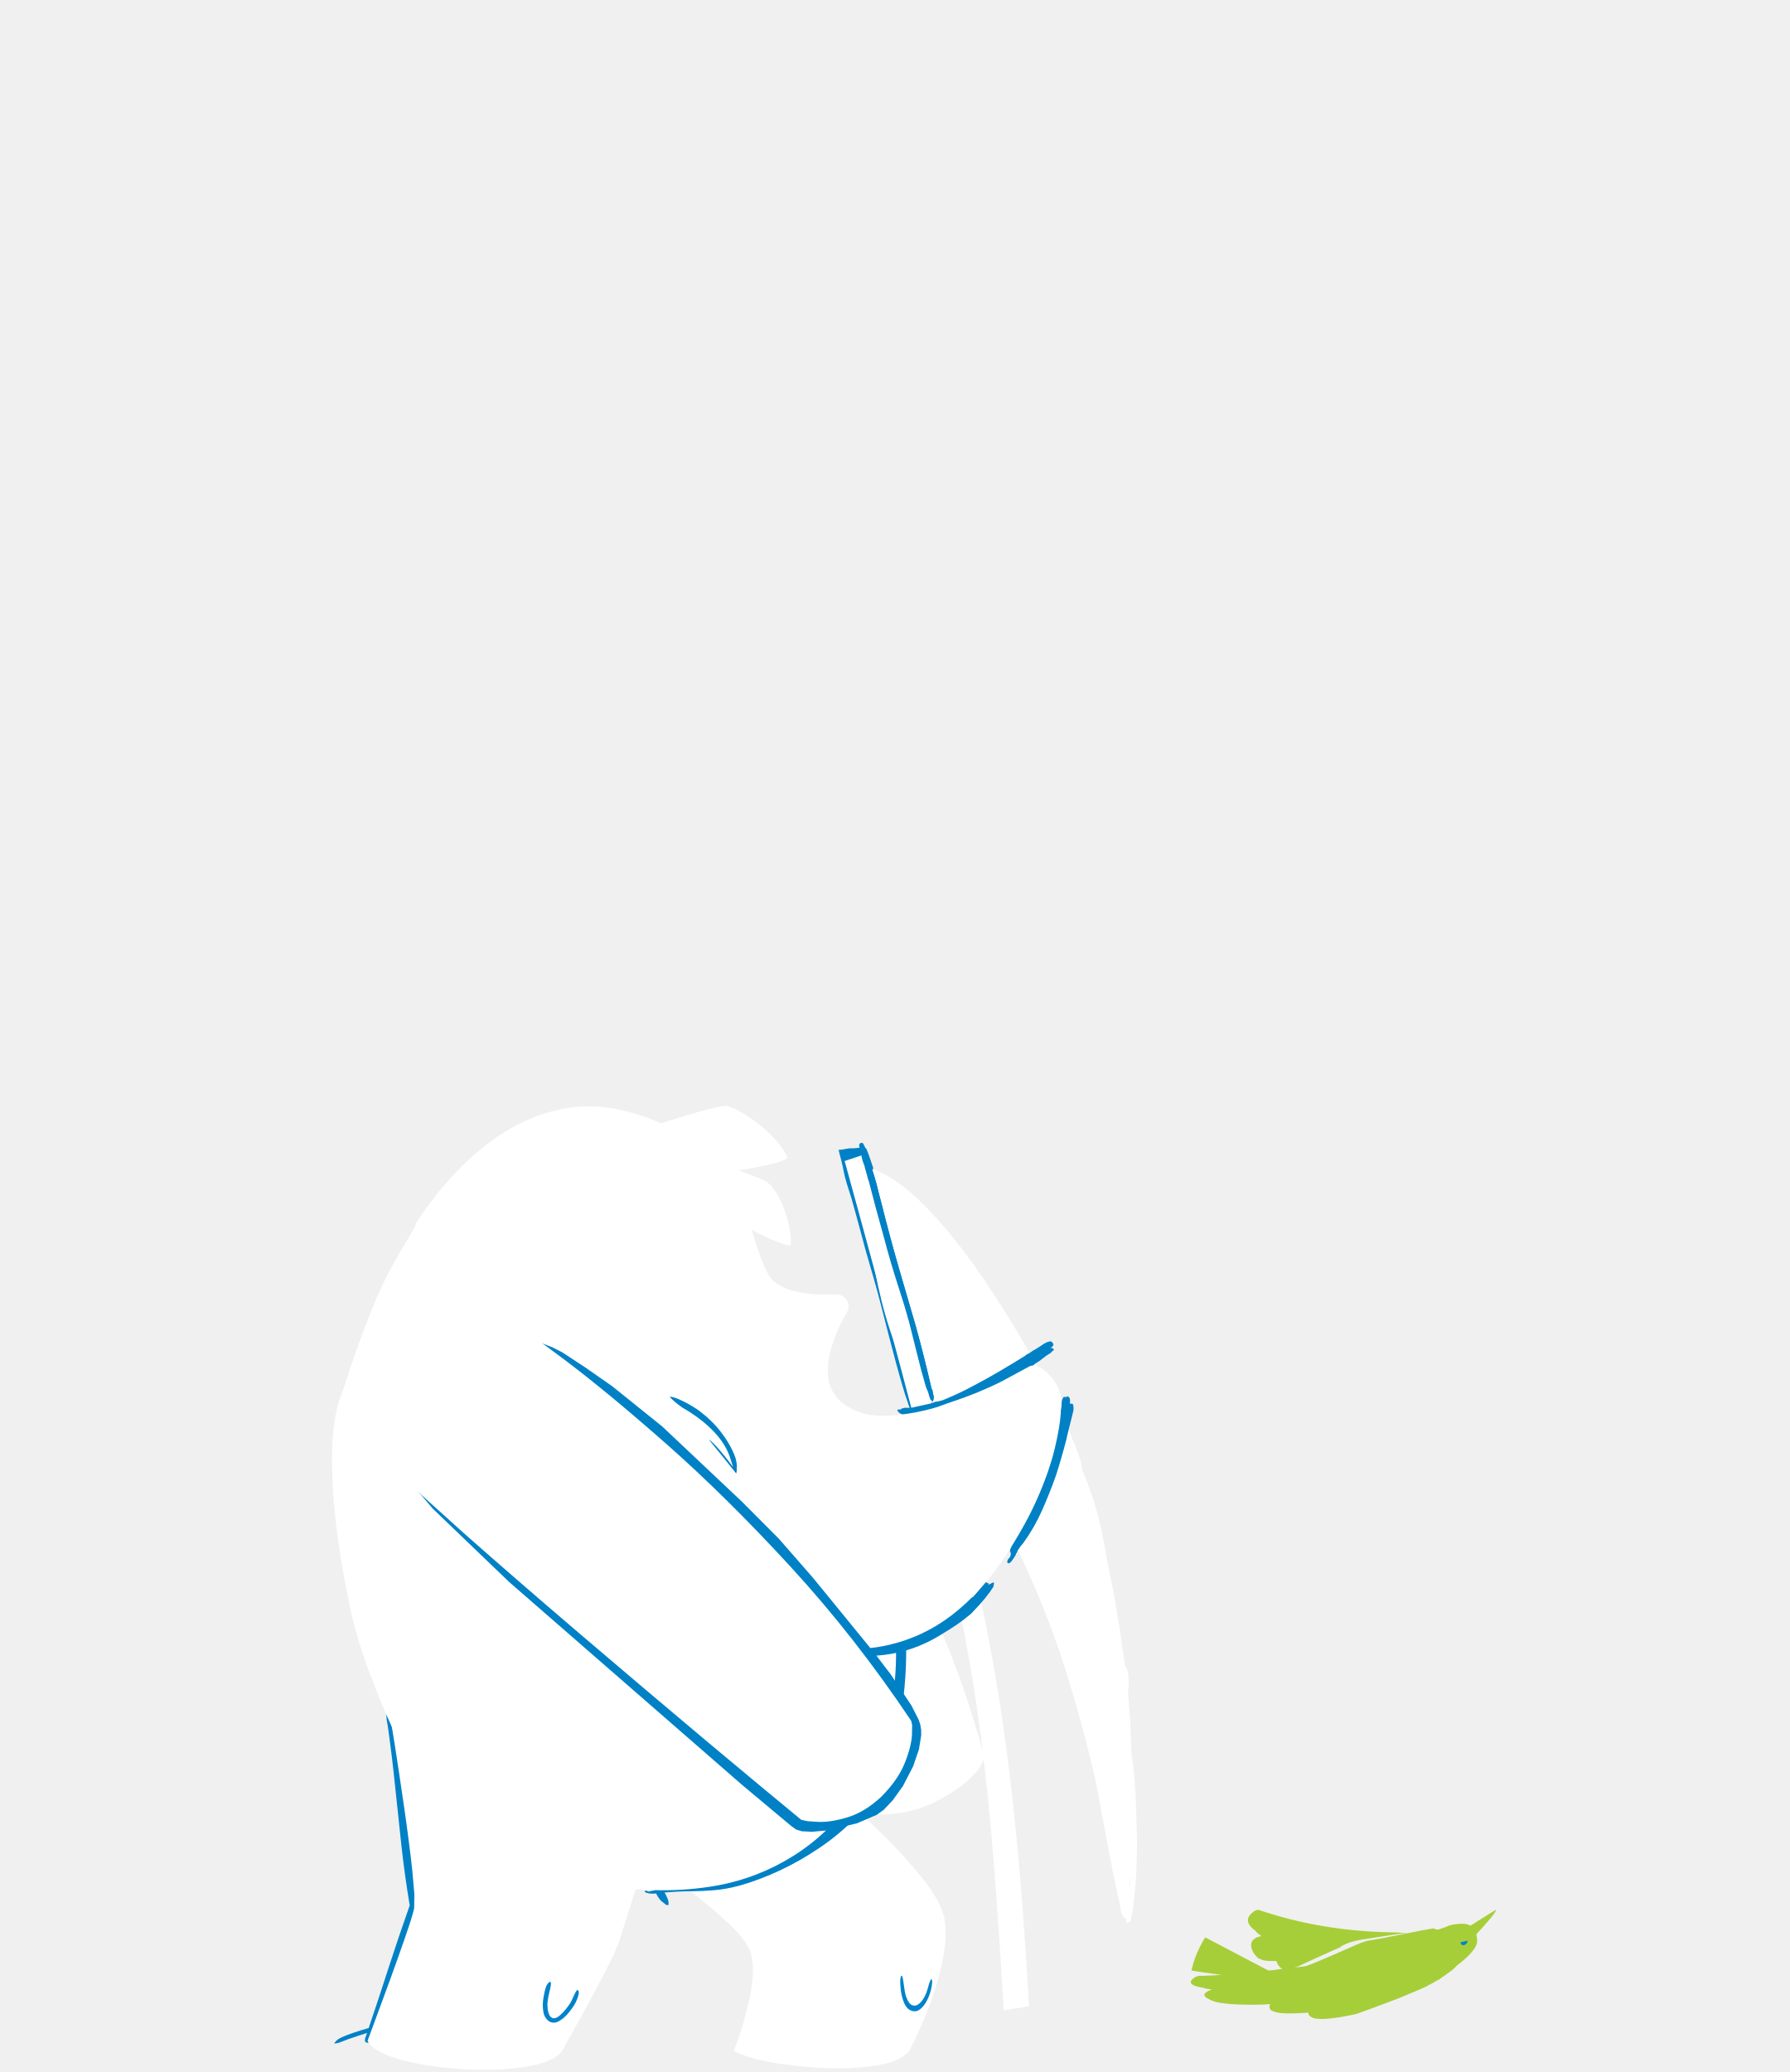
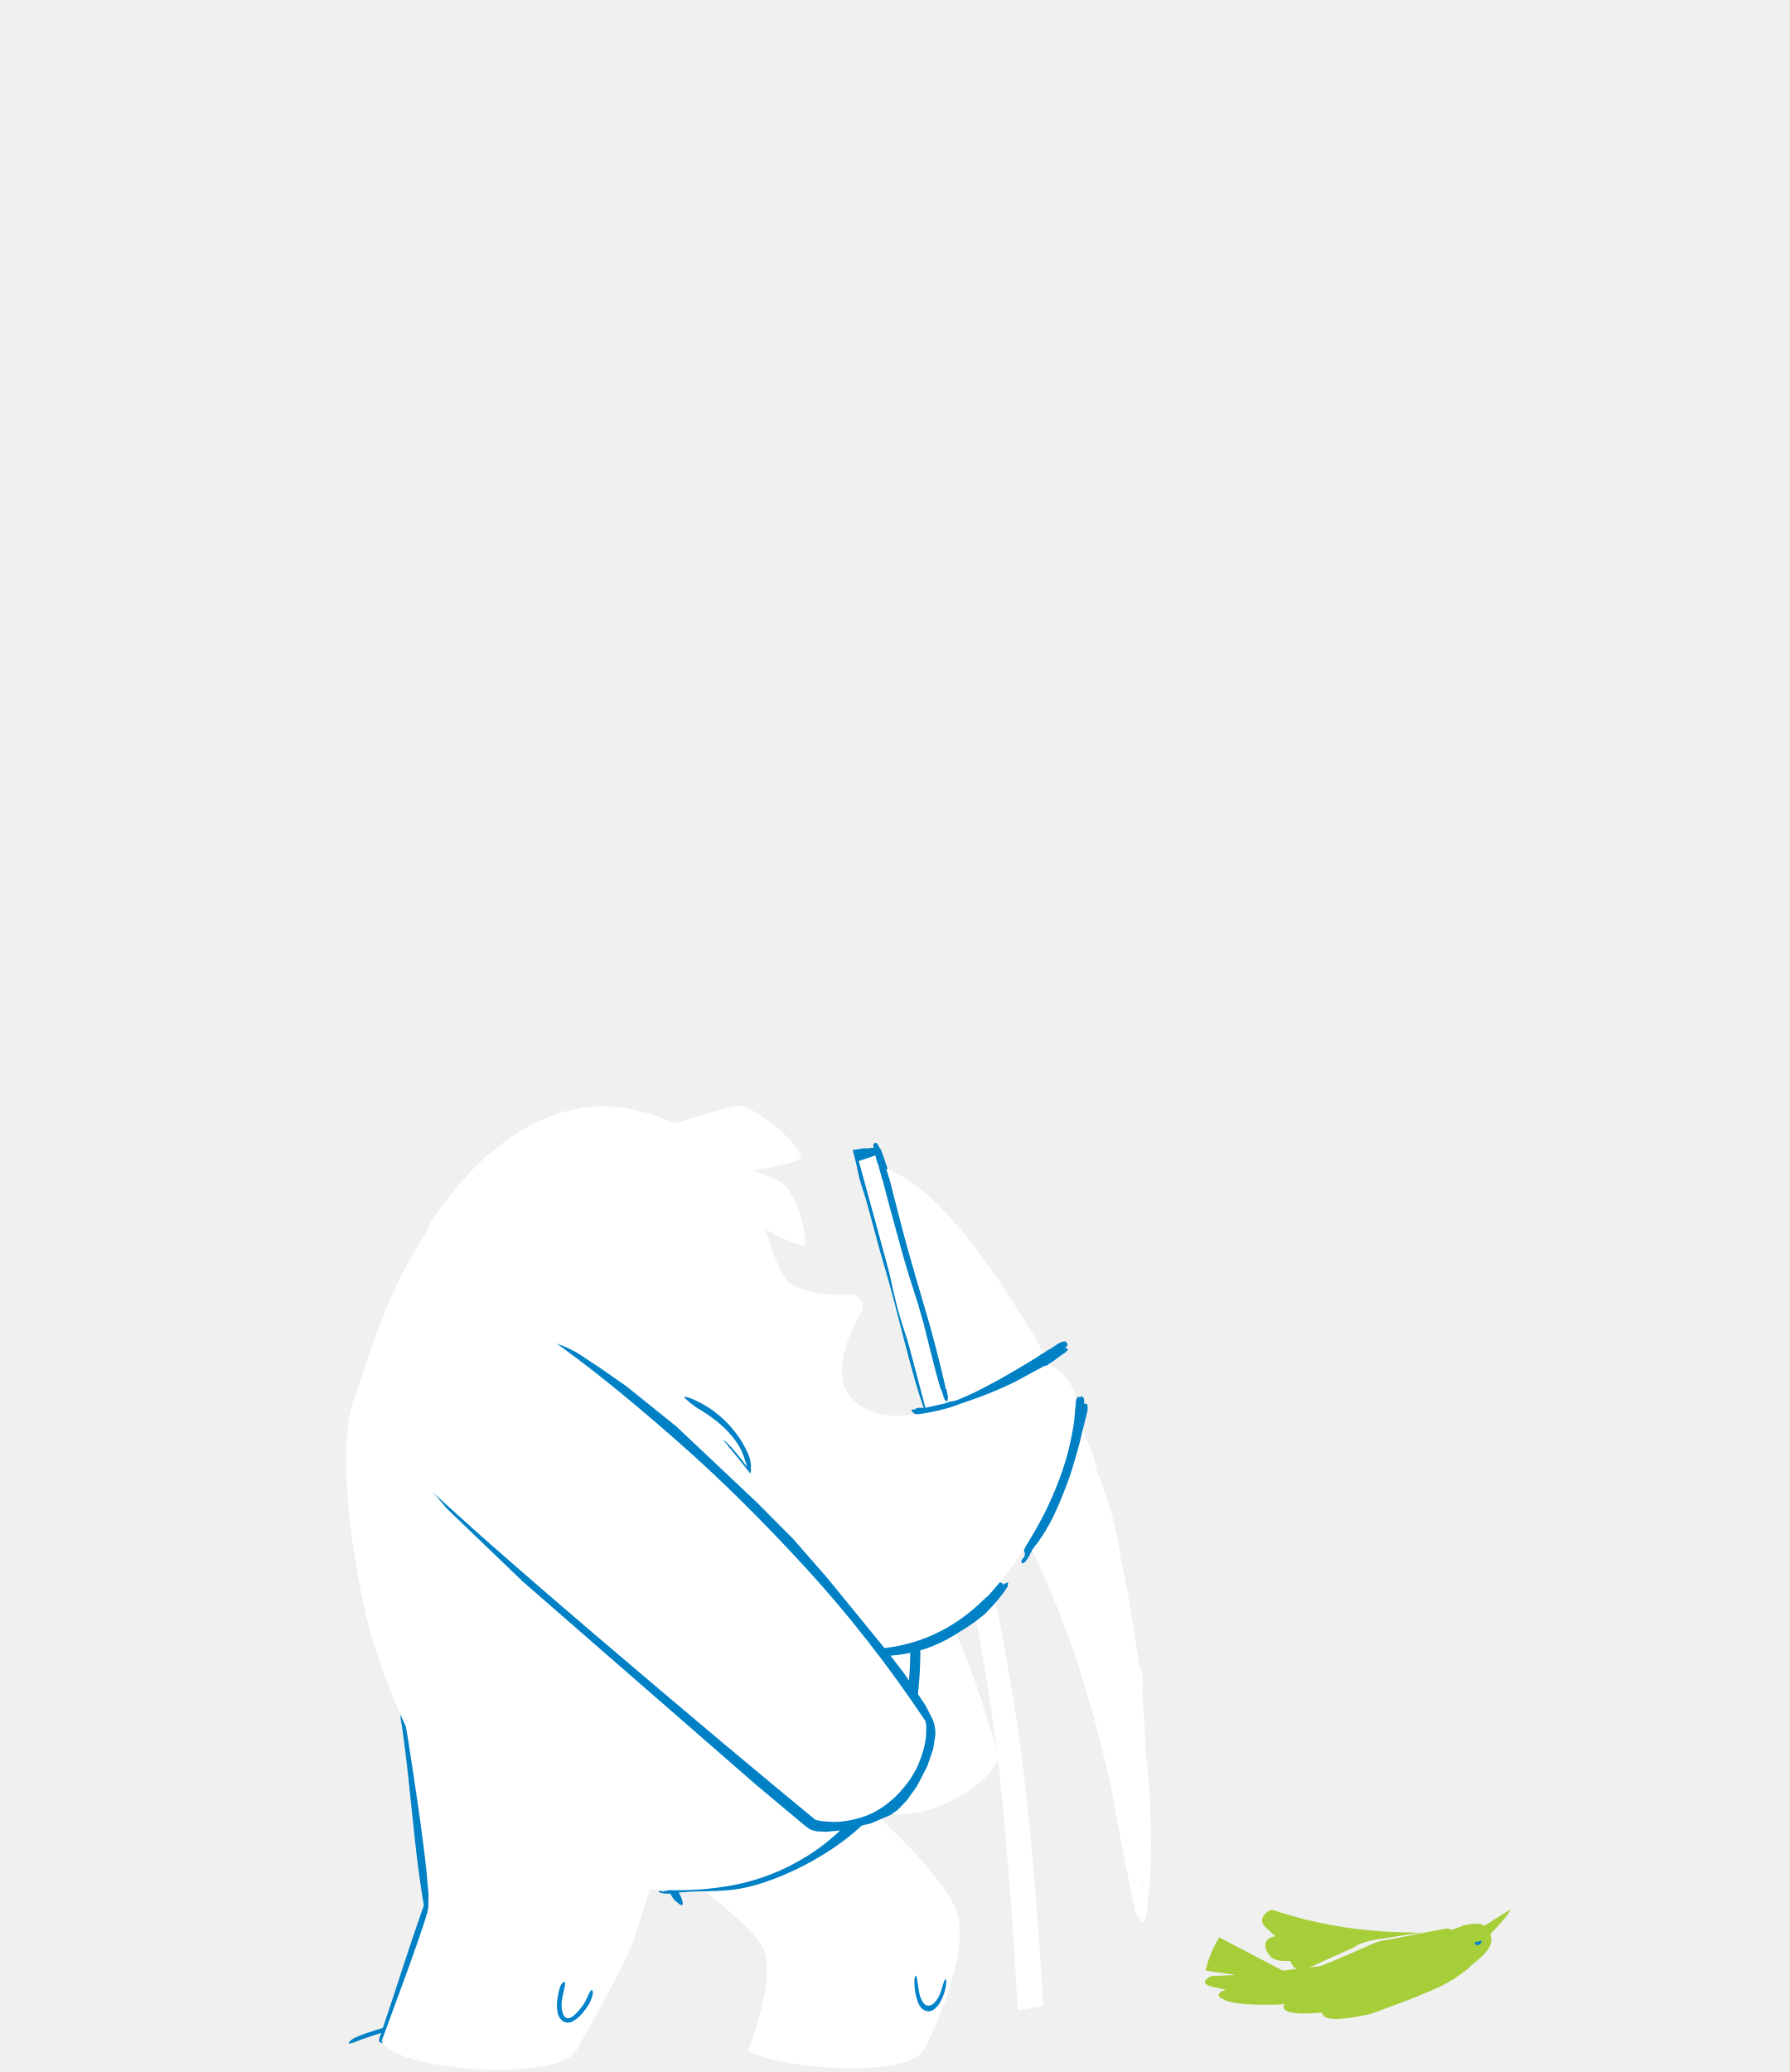
- <svg xmlns="http://www.w3.org/2000/svg" xmlns:xlink="http://www.w3.org/1999/xlink" preserveAspectRatio="none" width="760" height="880" viewBox="620 10 760 880">
+ <svg xmlns="http://www.w3.org/2000/svg" xmlns:xlink="http://www.w3.org/1999/xlink" preserveAspectRatio="none" width="760" height="880" viewBox="614 10 760 880">
  <defs>
    <path fill="#FFF" d="M656.95 766.95l-8.05-.8q-1.6 0-2.6 1.1-1.05 1.1-1.1 2.55-.05 1.5 1.3 2.7l2.6 1.4 5.45 2.2q6.9 2.6 18.4 4.6 11.45 2 26.2 1.2 14.7-.75 31.5-6.45 11.65-4.35 21.95-12.65 10.35-8.3 18.3-17.35 8-9.05 12.6-15.55l4.8-7.25-1.05-1.4-2.9-2.8q-3.8-3.5-8.4-7.55-4.65-4-7.35-6.3-2.1 3.35-7.35 10.9Q756 723 748.5 732q-7.45 9.05-16.15 16.9-8.75 7.85-17.75 11.9-9.9 4.1-20.75 5.6-10.85 1.45-20.6 1.35-9.7-.15-16.3-.8z" id="a" />
    <path fill="#a6ce38" d="M737.95 398.15l-2.45-.4q-1.25-.2-2.5-.35-1.25-.2-2.5-.35 2.05 1.15 3.95 1.4 1.9.2 3.5-.3m205.2 184.65q-3 5.75-4.2 10.35.35.1.75.25.35.1.75.25 2.1.75 4.25 1.45 2.15.75 4.3 1.45.5-.95 1.1-1.85.55-.9 1.1-1.85 5.3-8.6 11.5-17.15 6.2-8.5 13.15-16.85 11.95-14.35 25.4-27.7 13.45-13.3 27.6-25h-.1l-.2-.1-.65-.15q-.3-.1-.65-.15l-.7-.2q-1.6 1-4 .9-2.4-.15-4.8-1.75l-.6-.4q-17.9 12.25-33.5 28.25-15.6 15.95-29.25 32.45-1.85 2.2-5.05 7.15-3.2 4.95-6.2 10.65m-106.3-159.6q3 1.05 6.4 1.05-3.15-1.05-6.3-2.05l-6.3-2q3.2 2 6.2 3m-153.4-254.9q-2.45-1.35-5.45-2.25-3.05-.95-5.9-.5-.6-.15-1.35-.1l-.95.1q-12.9 1.6-16.75 9.25-3.85 7.6-1.8 18.25 2.1 10.7 7 21.55 1.15 5.6 3.5 11.8 2.3 6.25 5.45 12.65-5.1-2.9-11-4.4-5.95-1.55-11.2.2-5.2 1.75-8.2 8.7l-.15.55q-.15.5-.35.9-.35 1.1-.65 2.5l-.35 1.7q-1.15 6.55-.7 13.6.45 7.1 2.3 13.85l.7 2.8q.4 1.4.8 2.7.45 1.7.95 3.4.5 1.7 1.1 3.45l1.1.75q6.5 12 16.25 20.15 9.7 8.1 19 14.8.05 1.05.2 2.2.1 1.15.3 2.35-1.05 4.55.4 10.9 1.55 6.4 3.45 11.05 1.75 4.4 4.6 8.65 2.85 4.3 6.45 8.35l1.1-.1q.55-.05 1.15-.05 1.55 0 3.25.2 1.65.2 3.4.55 1.15.25 2.3.55 1.15.3 2.35.6 4.25 1.2 8.35 2.5 4.15 1.3 7.8 2 .85.15 1.75.35l1.75.3q19.75 3.7 39.45 7.7 19.7 4 39.35 8.15 5.9 1.2 11.75 2.45 5.9 1.25 11.75 2.45.65-.25 1.25-.4.55-.1.95-.15.4-.2.95-.2l.7.05q11.65 1.3 24.55 6.05t24.2 11.15q25.8 14.3 51.9 28.4 26.15 14.1 52 29.65-3.75-2.85-7.5-5.9-3.8-3-7.55-6.25-1.6-1.4-3.15-2.8l-3.2-2.8v-.05q-62.2-48.05-116.55-100.05-54.4-52.05-101.3-107.05-12.1-14.2-23.75-28.5-11.6-14.35-22.75-28.85-3.8-4.95-7.55-9.9t-7.45-9.95z" id="b" />
    <path fill="#a6ce38" d="M1347.85 394.9l-2.35-1.95-6.25-.1q-7.3 2.2-14.3 4.2-7 2-13.35 3.35-.3.05-.55.1l-.6.1q-81.6 22.4-169.2 31.25-87.6 8.85-178.4 7.8-40.75 1.6-81.8 1.55-41.05-.05-82.05-2.25-6.1-.35-12.15-.7-6.1-.4-12.15-.85-2.55-.2-5.15-.4l-5.2-.4q-7.95-.65-16.1-1.4-8.15-.8-16.4-1.75-2.6.5-5.5 1.65t-4.25 3.25q-.5.2-.85.65l-.45.6q-5.75 8.05-1.3 14.65 4.4 6.6 14.8 11.75 10.35 5.15 22.4 8.85 5.5 2.7 12.2 5.1 6.7 2.4 14 4.5-1.35.5-3.15 1.3-1.75.8-3.15 1.7-1 .6-1.95 1.15l-1.8 1.2q-.1.25-.4.4l-.35.2q-5.6 6.15-.9 12.55 4.7 6.45 14.65 12.1 14.65 11.2 40.3 18.65 25.7 7.5 52.65 11.9 27 4.4 45.5 6.45 8.05.95 15.8 1.55 7.75.6 15.25.9-.7 3.35.35 6.95 1.1 3.6 3.5 7.4.85 1.4 1.9 2.75 1 1.35 2.1 2.65 12.65 9.7 30.9 14.2 18.2 4.5 37.5 6.1 19.35 1.6 35.3 2.6 0 1.25.45 2.45.5 1.2 1 2.05 8.65 12.5 23.3 17.4 14.65 4.9 30.25 5.25 17.15.75 35.7-.75 18.5-1.5 37.5-4.8 3.65-1.35 7.3-2.65 3.6-1.35 7.25-2.7 12.65-4.8 25.1-9.75 12.4-4.95 24.55-9.95 5.05-2.1 10.05-4.2 5-2.05 9.95-4.15 1.6-.65 3.15-1.3 1.55-.7 3.15-1.35 4.5-1.95 9.05-4.05 4.55-2.05 9.1-4.2 10.5-4.95 20.75-10.35 10.25-5.4 20.05-11.2 1.4-.8 2.7-1.65l2.7-1.6.3-.2.3-.2-.1-.3q-.05-.15-.15-.25-.15-.1-.35-.2-.15-.1-.35-.15-1.25-4.15-2.6-8.05-1.35-3.9-1.75-5.45-7.8-28.7-18.55-57.2-10.75-28.5-19.5-57.3-.15-.5-.35-1.55-.2-1.05-.6-2.4 8.85-2.95 16.9-6.25 8.05-3.35 15.2-7l7.35-4.7 2.15-3.55M796.3 497.5l-.5-.3q-.2-.15-.45-.3.05-.2.1-.35l.1-.4q.2.35.35.7.2.3.4.65m-19.35 4.9q.05.15.05.3-1.05-1-1.8-2.05-.75-1-1.15-2.05.6.9 1.3 1.75l1.5 1.7q.05.15.1.35z" id="c" />
    <path fill="#a6ce38" d="M793 728.5l11.5 6.7q11.3 6.35 30.65 14.8 19.35 8.4 43.85 15l10.25-22.7q9.2-21.4 21.05-49.5 11.85-28.05 20.8-49.35l9.4-22.45-25.4-11.05L793 728.5z" id="d" />
    <path fill="#a6ce38" d="M1126.45 316.6L1108 333.45q-14.65 14.1-33.35 32.25-18.65 18.15-34.45 33.25l-21.7 19.8-8.05 10.4-12.75 20.6q-15.1 25.65-35.4 58.2-20.25 32.5-41.55 58.35-21.3 25.85-39.45 31.45-17.95 5.3-28.25 17.8-10.35 12.55-10.6 22.95-.3 10.4 11.85 9.2l15.85-6.4 10.7-7.15 12.55-9.8q14.75-11.35 52.2-26.75 37.4-15.35 80.1-32.95 42.65-17.65 73.1-35.85 47.5-29.5 74.95-54.9 27.45-25.4 41.6-51.7 14.15-26.35 21.75-58.6 5.1-24.15-9.25-35.75-14.4-11.55-36.8-14.45-22.45-2.9-41.45-1.1l-15.3 1.95-7.85 2.35z" id="e" />
    <path fill="#a6ce38" d="M1037.75 310.3q-28.5-9.5-51.15-7.95-22.7 1.55-28.75 13.2-5.15 11.9-9.05 29.15-3.95 17.3-7.2 35.75t-6.4 34q-.95 11.1 24.45 14.2 25.4 3.15 59.95 1.7 34.55-1.45 61.15-4l28-2.85-4.85-21.15q-4.55-19.6-9.1-39.35l-5.05-21.65q-23.5-21.55-52-31.05z" id="f" />
    <path fill="#a6ce38" d="M1012.35 269.55q-15.25 1.75-24.45 7.2-9.2 5.5-13.5 10.45-4.35 4.65-9.75 13.8t-9.85 19.5q-4.45 10.35-5.9 18.45-.9 7.85 8.25 17.3 9.1 9.5 24.1 16.95 14.95 7.45 31.55 9.2 16.7 1.25 34-2.55 17.35-3.85 30.2-10.35 12.85-6.5 16.1-13.25-.1-7.45-4.95-25.25-4.8-17.75-14.3-34.75-9.55-17-23.7-22.1-22.55-6.3-37.8-4.6z" id="g" />
    <path fill="#a6ce38" d="M1108.3 290.6q-24.8-2.75-41.3-3.7l.45 10.85q.7 10.15 2.05 22 1.35 11.8 3 17.6l8.55-3 17.8-5.1q22.4-6.15 45.5-14.25 23.15-8.15 29.2-16.1l-20.8-3q-19.65-2.6-44.45-5.3z" id="h" />
    <path fill="#0083CB" d="M1035.4 302.25l-1.9-1-2-.6-2.15-.2-2.1.2-2 .6-1.9 1-1.6 1.35-1.35 1.65-1 1.85-.65 2.05-.2 2.1.2 2.1.65 2.05 1 1.85 1.35 1.65 1.6 1.35 1.9 1 2 .6 2.1.2 2.15-.2 2-.6 1.9-1 1.6-1.35 1.35-1.65 1-1.85.65-2.05.2-2.1-.2-2.1-.65-2.05-1-1.85-1.35-1.65-1.6-1.35z" id="i" />
    <path fill="#a6ce38" d="M1040.4 290.7q-3.7-5.25-11.25-5.6-8.85.45-13.2 7-4.3 6.5-5.15 14.65l35.45.25-1.05-5.7q-1.1-5.3-4.8-10.6z" id="j" />
    <path fill="#0081c6" d="M980.15 288.4q-1.7-10.5-3.7-20.9l-3.1-16.5q-1.5-8.25-3.45-16.4l-.4-1.6q-.2-.8-.45-1.55-.1-.35-.2-.75t-.3-.7l-.5-.45-.7-.05q-.75-.2-1.45-.3-.75-.15-1.45-.25-1.25-.15-2.65-.1-1.35.05-2.7-.1-.95-.15-1.55-.2-.65-.05-1.6.05-.75.05-1.45.1-.7.1-1.4.1-.4.05-.75.05h-1.5q-.6-.05-1.05-.05.05.4.1.85l.05.6q.45 3.2.95 6.45.5 3.2.7 6.45.4 4.75 1.4 9.65 1.05 4.85 1.95 9.6 2.05 11.7 3.85 23.5 1.75 11.75 3.9 23.45 3.1 16.85 5.5 33.9 2.45 17.05 5.1 34 1.15 7.3 2.45 14.6 1.3 7.3 3 14.5.35 1.6.85 3.1.5 1.55 1.4 2.9l.55.75q.45.55.85 1.05.5.4 1.2.65.65.2 1.15 0 1.35-.8 1.3-2.3-.05-1.45-.25-2.85-1.2-13.4-2.9-26.9-1.7-13.5-3.65-26.8-1-7.2-1.7-14.25-.65-7.05-.75-14.35-.05-4.1-.05-8.2t.05-8.2v-.3l.05-.5v-1.25q.05.45.1.95l.1.65q.7 4.85 1.65 9.6.95 4.8 1.6 9.65.75 6.35 1.45 12.85t1.85 12.9q1.15 6.45 3.35 12.45.85 2.3 1.15 4.35.3 2.05.6 4.45.05.55.2 1.45.15.9.4 1.4l.55.7.4.25.2-.25.1-.7q.1.45.15 1l.1.7q.75 5.8 1.35 11.6.6 5.8 1.75 11.5.45 2.25.8 4.55.4 2.3 1.2 4.45.15.4.35.75.15.4.4.8l.35.6q.35.45.7.8.45-.3.8-.8l.5-.65q1.05-1.85.8-4.55-.2-2.65-.9-5.4-.65-2.7-1-4.7-1.7-12.45-3.2-24.9-1.5-12.5-3.4-24.9-1.9-12.4-4.65-24.7-.9-4-1.6-8.2-.7-4.15-1.4-8.25-1.8-10.45-3.5-20.9z" id="k" />
    <path fill="#FFF" d="M985.75 352.95q-4.85-29.2-9.75-58.4-4.9-29.25-10-58.4l-.15-.85q-.1-.65-.2-1.25l-1 .2-.7.15q-1.65.4-3.35.75-1.7.35-3.35.75-.4.1-.85.15-.4.1-.85.2l-2.5.55q.1.5.15 1.05l.15.65q7.7 46.85 15.15 93.7 7.45 46.9 14.6 93.8 5.3 34.65 9.7 69.5 4.4 34.85 7.3 69.8 2.9 35 3.75 70.1.85 43.4-.35 86.7-1.2 43.25-3.25 86.65-.05.4-.05.85 0 .45-.05.85l-.05 1.25q-.05.95-.1 1.8 0 .4-.05.95v.6l-.1 1.6-.1 1.6v.85l-.15 2.25q-.05 1.1-.1 2.05.45 0 1-.05l.7-.05q3.3-.15 6.65-.35 3.35-.15 6.7-.35l.35-.05h.65q.8-.05 1.5-.1 0-.45.05-.95v-.7q1.75-35.55 2.8-71.2 1-35.7.85-71.35-.2-35.7-2.05-71.25-2.4-42.6-7.45-85.05-5.1-42.45-11.75-84.75-6.65-42.25-13.75-84.25z" id="l" />
    <g id="m">
      <path fill="#FFF" d="M512.7 673.05l-.1.4q-.05.25-.1.45-.4 1.55-.9 3.1-.55 1.55-1.2 3-.65 1.45-1.55 2.7-.1.15-.25.3l-.2.3-.05.05q2.25 4.7 3.9 9.7 1.6 5 2.8 10.25.5 2.7 1 5.35.5 2.7 1.1 5.35l.05.4v.05l.2.4.2.15v-.1l.05.05v.35l.05.05h.05q.2-.05.3-.25.05-.2.05-.35.05-.2.1-.35 0-.2.05-.35v-.2q.25-1.8.3-3.9.05-2.05-.05-4.15-.05-2.05-.25-3.9 0-.1-.05-.35l-.1-.6-.1-2.7q-.1-1.35-.2-2.65.05-.45.05-.9t-.05-.85q-.1-.35-.25-.55-.15-1-.3-1.95-.1-1-.3-2-.2-1.25-.4-2.45-.25-1.25-.5-2.4-.35-2.15-.85-4.2-.55-2-1.3-3.75l-.05-.15v-.15q-.05-.35-.2-.8-.15-.45-.3-.8l-.15-.45q-.15-.25-.25-.55-.1-.3-.25-.6m5.2 39.5V712l.05-.6v.75q-.044.175-.05.4m-16.1-41.6l-.5.2q1.95 2.75 3.65 5.6 1.65 2.9 3.05 5.8.1-.1.15-.2l.1-.2.2-.3q-1.4-2.95-3.1-5.7-1.65-2.75-3.55-5.2m7.15-4.25q.1-.1.2-.15l.2-.1q-1.4-2.5-3.05-5-1.6-2.5-3.35-4.7-1.8-2.25-3.55-3.85-1.8-1.6-3.5-2.25l-.05-.05q0 .15.05.3l.1.3q.2.65.35 1.3l.35 1.35q.65 2.6 1.4 5.2.75 2.55 1.5 5.15.7 2.55 1.3 5.15v.1l.1.15.1.5q.05.15 0 .3 0 .1-.05.2-.1-.05-.2-.15-.05-.15-.1-.25-.05-.15-.05-.2l-.1-.3q-.1-.2-.15-.35-.05-.1-.2-.25-.1-.1-.25-.2-.5-.85-.9-1.65-.4-.8-.75-1.65-.35-.85-.65-1.85-.6-2.05-1-4-.4-2-.7-4-.25-2-.45-4.05-.1-.25-.15-.5l-.2-.7v-.05h-.2l.15.15q-.05.15-.05.4v.55l.05.05q.05 2.4.45 5.05.4 2.7 1.05 5.35.65 2.6 1.6 4.8.15.45.45 1.05.35.65.7 1.25t.65.9q.2.25.3.25.15 0 .15-.2l.3.4q.1.15.15.2l.05.1q.15-.05.25-.1.15 0 .25-.05l.4-.1.35-.15q1.2-.5 2.3-1.1 1.15-.6 2.25-1.25t2.15-1.3m.9.65l-.3.25-.1.05q.7 1.2 1.25 2.4.6 1.2 1.15 2.35 0-.2.05-.45l.1-.4q-.45-.95-1-2.05-.55-1.05-1.15-2.15z" />
      <path fill="#0081c6" d="M496.7 653.85l-.35-1.35q-.15-.65-.35-1.3l-.1-.3q-.05-.15-.05-.3-.15-.45-.3-.85-.1-.4-.25-.8-.15-.35-.25-.5-.15-.1-.3.05-.05.15 0 .3 0 .2.05.35l.05.1v.05q.1.3.15.6l.2.55v.05l.2.7q.05.25.15.5.6 2.35 1.25 4.65.6 2.3 1.35 4.6.45 1.35.85 2.8l.7 2.8q.35 1.45.75 2.8.05.15.15.35l.1.3q0 .05.05.2.05.1.1.25.1.1.2.15.05-.1.05-.2.05-.15 0-.3l-.1-.5-.1-.15v-.1q-.6-2.6-1.3-5.15-.75-2.6-1.5-5.15-.75-2.6-1.4-5.2m13.8 11.85l-.05.05q-.25.15-.55.35-.3.15-.55.35l-.2.1q-.1.05-.2.15-1.05.65-2.15 1.3-1.1.65-2.25 1.25-1.1.6-2.3 1.1l-.35.15-.4.1q-.1.05-.25.05-.1.05-.25.1l-.9.2-.9.2h-.6l-.15.05h-.05q-.05 0-.05.05-.05 0-.05.05h-.25l-.05.05q.15.35.6.4.45.05 1-.05.55-.15 1.05-.3.45-.15.65-.25l.5-.2q.2-.05.4-.15l.45-.15q1.2-.4 2.45-.85 1.2-.45 2.35-1 1.1-.55 2-1.15l.1-.05.3-.25q.35-.2.65-.45.3-.25.65-.45l.2-.2.1-.05-.05-.1-.15-.1-.15.05q.25-.15.3-.3 0-.15-.2-.3-.15 0-.3.05t-.3.15l-.1.05m1.65 4.75q-.05.2-.05.35v.2q-.05.15-.05.25-.05.15-.05.3l-.1.4q-.05.25-.05.45-.15.6-.25 1.2-.1.55-.15 1.15-.45 1.85-1.2 3.6t-1.8 3.5l-.2.3-.1.2q-.05.1-.15.2-.15.3-.25.6-.15.3 0 .5l-.05.25q-.05.1-.15.2-.1.1-.1.2-.05.1.05.2.2 0 .35-.25.15-.2.3-.45l.05-.15.05-.05.1-.25.05-.05.2-.3q.15-.15.25-.3.9-1.25 1.55-2.7.65-1.45 1.2-3 .5-1.55.9-3.1.05-.2.1-.45l.1-.4.2-.8.2-.8q.05-.3 0-.5 0-.2-.3-.15.05-.25 0-.45-.05-.15-.25-.2l-.05.1-.2-.05q-.1.1-.15.25m-6.35 15.9l.05-.1-.05-.05h-.05q-.1-.05-.15-.1-.15.05-.3.2l-.2.3q-.1.2-.15.25-.55.7-1.25 1.3-.7.55-1.4 1.15-.3.25-.25.4.1.15.45-.05.15-.1.35-.2.15-.05.3-.15l-.1.15q.2.1.5-.1.3-.15.55-.35l.2-.15.1-.1q.2-.2.7-.75.45-.5.85-1.05l.3-.45.05-.3q0-.05-.05-.05h-.05l-.4.2z" />
    </g>
    <path fill="#FFF" d="M1093.3 494.05q-10.65-14-24.1-27.15-13.45-13.15-27.2-21.2-13.7-8.05-25.25-6.8-14.25 2.2-21.4 8.35-7.2 6.15-9.6 14.3-2.4 8.15-2.2 16.45.15 8.25.6 14.7l2.15 16.4 5.1 27.3q6.6 32.75 15.7 74.4 9.1 41.6 17.3 79.25 8.2 37.65 12.15 58.4l2.55 2.15 4.95 2.75q6.15 3.05 15.3 5.5 9.2 2.4 19.65 2.35 14.9-.4 23.45-2.9 8.6-2.55 12.2-5.25l2.75-2.35.95-1.5q10-49.1 11.6-88.35 1.6-39.2-2-68.25-3.55-29.05-9-47.6-5.5-18.55-9.6-26.25-5.4-10.7-16.05-24.7z" id="n" />
    <path fill="#0081c6" d="M768.2 689.25q0 1.95.35 3.65.3 1.75.45 2.45 2.65 19.05 4.55 38.15 1.9 19.1 3.95 38.15 2.05 19.1 5.2 38.1-6.85 19.2-13.3 38.9-6.4 19.75-13 39.05-4.8 1.35-9.4 2.9-4.6 1.5-7.85 3-3.2 1.5-3.85 2.8l-.45.35q-.35.35-.25.75 1.45-.05 3.2-.6 1.7-.6 3.15-1.2l1.9-.75q3.4-1.2 6.5-2.2 3.15-1 6-1.9l-.1.35q-.5 1.2-.95 2.55-.45 1.3-.25 2.3.2.95 1.75 1.05 1.1-.25 2-1.55.95-1.3 1.65-3 .75-1.75 1.25-3.3 9.8-2.8 17.1-6.25 7.25-3.5 13.35-10.55 6.05-7.05 12.25-20.6 7.85-17.25 12.9-37.05 5-19.85 5.75-40.35t-4.25-39.65q-5-19.15-17.15-35.05-3.35-4.25-7.55-6.65-4.2-2.4-9-3.6-4.75-1.2-9.85-1.9l-.45-.15q-.35-.15-.7-.1-.25-.25-.55-.25-.3.05-.6.15-.1-.4-.3-.75-.25-.4-.5-.65-.55-.15-1.15-.15-.6-.05-1.05.25-.8 1.35-.75 3.3z" id="o" />
    <path fill="#FFF" d="M779.25 746.9q3.15 22.15 5.15 40.7l1.3 15.35-.2 8.8q-1.2 5.2-5.8 18.4-4.6 13.25-10.15 28.3-5.55 15.1-9.65 26l-4.25 11.4q3.95 7.35 21.1 12.05 17.1 4.7 38.9 6.1 21.8 1.4 39.85-1.25 18-2.65 23.75-10l5.15-9.1q4.9-8.6 11.6-20.85 6.7-12.2 12.4-23.4t7.6-16.7q1.8-5.6 5.5-17.35 3.75-11.75 7.85-24.65 4.15-12.95 7.05-22.15l3.1-9.7q-9.95-10.3-30.9-24.1-21-13.8-46.75-26.05-25.8-12.2-50.1-17.75-24.3-5.55-40.85.65l2.7 17q2.5 16.2 5.65 38.3z" id="p" />
    <path fill="#0083CB" d="M943.65 840.8q-1.05-2.05-1.45-3.45-.75-2.75-1.15-5.5-.35-2.8-.9-5.5l-.5-1.5-.55-.4q-.6.1-1.05 1.35-.4 1.2-.4 2.45.15 3.15 1.1 7.5.95 4.35 3.1 7.95 2.1 3.6 5.8 4.45 3.45.45 5.8-2.6 2.35-3 3.65-7.05 1.3-4.05 1.65-6.75.15-1 .2-2.9.05-1.9-.25-3.6-.3-1.75-1.25-2.3l-.2-.05q-.15 0-.2.05-.35.35-.45.85l-.15.7q-.25 1.9-.3 3.9 0 2-.35 3.95-.3 1.7-1.15 4.5-.85 2.8-2.15 5.3-1.3 2.45-3 3.1-1.75.45-3.3-.95-1.5-1.45-2.55-3.5z" id="q" />
    <path fill="#FFF" d="M789.15 765.65l10.15 7.8q9.7 7.45 22.75 18.55 13.05 11.1 23.6 22.3 10.5 11.2 12.65 19 1.5 7.9-.85 18.4-2.4 10.5-6.35 20.65-3.95 10.15-7.15 16.85l-3.35 7q6.05 4.15 21.5 7.55 15.45 3.35 34.05 4.6 18.65 1.25 34.25-.95 15.55-2.2 21.85-9.1 8.85-13.95 16.35-29.3 7.55-15.3 11.85-29.6 4.35-14.35 3.5-25.3-1.35-10.5-10.55-24.35-9.2-13.8-20.8-27.1-11.65-13.25-20.3-22.05l-9.1-9.2q-19.1-5.5-36.1-3.85-17.05 1.65-33 7.85-16 6.2-32 14.4-15.95 8.2-32.95 15.85z" id="r" />
    <path fill="#0083CB" d="M943.35 838.65q-1.2-2.6-1.95-5.7-.8-3.05-1.8-5.85l-.4-.7-.3-.15q-.3.15-.45.85-.15.7-.15 1.4.2 3.1 1.2 6.95 1 3.8 2.75 6.95 1.7 3.15 4.05 4.3 4 1.55 6.85-1.1 2.85-2.65 4.45-7.45 1.6-4.75 1.75-9.5v-1.7q-.05-1-.25-1.8-.25-.75-.7-.7-.15.3-.3.65l-.15.5q-.6 2-.85 4.2-.3 2.15-.8 4.3-1.15 4.45-3.3 7.15t-4.75 2.35q-2.55-.35-4.9-4.95z" id="s" />
    <path fill="#FFF" d="M767.75 370.25q-6.5 10.05-12.3 20.9-5.4 10.3-10.9 21.95-5.5 11.65-9.95 21.85-4.45 10.15-6.7 16l43.35 4.1q41.25 3.35 95.3 7.25 54.1 3.9 94.95 6.2l30.95 1.4 8.1.05 3.2-.45q-1.65-3.05-7.75-9.25t-13.95-13.3q-7.85-7.1-14.8-12.75-6.95-5.7-10.25-7.65l-29.95-15.4q-25.65-13-57.9-29.25-32.25-16.3-56.35-28.4l-25.35-12.75q-2.35 3.95-7.75 11.7-5.4 7.75-11.95 17.8z" id="t" />
    <path fill="#0081c6" d="M951.65 601.5q-9.95 25.9-15.3 52.8-5.35 26.9-7.15 57.25-.3 4.4-.85 11.3-.55 6.85-.8 14.75t.3 15.4q.55 7.45 2.4 13.05-.9.2-1.85.45-.95.25-1.85.55l-.6-.25q-.5-.25-1.05-.25-.5 0-.7.75 1.3.8 3.15.9 1.85.1 3.7-.2.85 1.9 2 3.3 1.1 1.45 2.55 2.3.3.3 1.05.9.75.55 1.7.25.3-2-.55-4.05-.85-2.1-1.75-3.6 8.15-1.15 15.25-1.55 7.05-.4 14.2-1.4 7.15-.95 15.6-3.8 11.1-3.85 23.15-10.3 12-6.45 23.35-15 11.35-8.5 20.45-18.45 9.1-10 14.45-20.85 11-23.5 14.75-50.15 3.75-26.6 1.95-54.05-1.75-27.4-7.2-53.2-5.5-25.85-12.9-47.7-1.95-5.9-4.25-11.55-2.25-5.7-5.35-10.85-3.05-5.1-7.4-9.55-.3-.35-.55-.7-.3-.35-.8.2.15.95.45 2.05.35 1.1.8 2.25-.8-.05-1.6.05t-1.55.3q-2 .4-4.1 1.7-2.05 1.3-3.65 2.75-1.65 1.4-2.25 2-10.3 9.9-19.4 23.55-9.15 13.65-17.2 28.25-8.05 14.55-15.1 27.2-15.55 27.3-25.5 53.2z" id="u" />
    <path fill="#FFF" d="M951.75 446.7q-31.75-5.8-73.05-13.05-41.3-7.25-72.6-12.65l-32.9-5.65-3.25 4.3q-3.2 4.25-8 11.8-4.85 7.5-9.9 17.4-5.05 9.85-9 21.15-4.4 13.5-4.8 34.6-.35 21.15 2.7 46.95 3.1 25.8 9.05 53.25 3.45 15.4 9.2 31.4 5.7 16 12.05 30.75 6.35 14.7 11.55 26.25 4.45 10.3 12.9 21.9 8.45 11.6 21.1 21.95 12.65 10.35 29.7 16.75 9.45 3.5 23.1 6.5 13.6 3.05 29.9 4.65 16.3 1.65 33.7.9 17.35-.7 34.35-4.75 24.05-5.9 44.8-20.5 20.75-14.55 35.7-37.2 14.95-22.65 21.6-52.75 6.65-30.05 2.5-67-3.3-23.65-16.15-46.4-12.9-22.7-28.7-41.35-15.75-18.6-27.75-30l-13.5-12.4-34.3-6.8z" id="v" />
    <path fill="#0081c6" d="M1130.15 370.55q-18.05 7.8-33.15 16.05-5.9 3.2-12.25 7.55t-12.6 8.95q-6.3 4.65-11.95 8.65-3.8 2.6-10.15 7.2-6.3 4.6-12.85 10.25-6.55 5.6-10.95 11.25-4.45 5.6-4.4 10.25.1 1.6 1 3.1.85 1.5 2.3 2.6l-2.7-.3q-1.35-.2-2.7-.45-1.4-.25-3.5-.65-2.1-.45-4.2-.7-2.1-.3-3.4-.05-.25 0-.5-.05-.25-.1-.25.25.9.7 2.3 1.05 1.45.4 2.65.55l1.65.25q10.4 2.05 19.6 2.2 9.2.15 18.15-.95 8.9-1.05 18.5-2.75 7.15-.7 14.4-1.85 7.3-1.15 14.6-2.75l2.2-.5q1.1-.25 2.2-.55 19.6-4.6 37.7-13.15 18.05-8.55 32.4-21.6 14.4-13.1 22.8-31.45 1.45-3.15 3.35-7.55 1.95-4.4 3.65-9.2 1.65-4.8 2.35-9.25-.45-1-.75-2.2-.3-1.2-.45-2.5l-.05-.3q-.05-.75-.05-1.5t.05-1.4q-18.6 2.15-37.8 7.9-19.2 5.8-37.2 13.6z" id="w" />
    <path fill="#FFF" d="M1122.8 255.7q-12.8 17.7-28.05 29.6-15.25 11.9-30.8 9.35-8.3-2-13.3-8.85-4.95-6.8-7.45-15.35-2.45-8.5-3.25-15.75-.75-7.2-.75-10-.1-2.8-1.95-4.65-1.8-1.85-4.5-2.15-2.75-.3-5.5 1.7-4.35 3.3-10.4 7.4-6.1 4.05-13.1 6.85-6.95 2.75-14 2.2-4.6-.75-11.95-6-7.35-5.3-15.6-12.25t-15.6-12.6q-3.3-2.6-11.45-5.8-8.1-3.25-19.9-5.3-11.8-2.05-26.1-1.1-14.25.95-29.85 6.75-21.55 7.7-36.3 22.5-14.7 14.8-23.55 34.25-8.85 19.45-12.75 41.15-3.95 21.65-3.95 43.1l2.3 7q2.05 6.55 7.9 16.95 5.85 10.45 17.35 22.55 11.45 12.15 30.45 23.85 17.6 10.4 35.45 16.45 17.8 6 34.35 8.85 16.5 2.9 30.25 3.8 13.7.9 23.1 1.15 37.35 1.2 69.65-1.55 32.3-2.75 57.4-8.5 25.15-5.75 41-13.55 25.2-12.45 41.2-30.2 15.95-17.75 23.65-40.75 7.65-23 8.05-51.25.25-25.5-2.9-44.8-3.15-19.35-7.7-32.6-4.55-13.25-8.6-20.65l-3.4-5.9-2.15-3q-3.85-4.3-9.65-6.25-5.75-2-10.75-1.45-5 .5-6.5 3.65l-9.45 18.5q-8.2 14.95-20.95 32.65z" id="x" />
    <path fill="#FFF" d="M972.45 187.3l.8-2.2q-5.8-2.05-13.85-2.25-8.05-.25-15.7 1.35-7.65 1.55-12.25 4.8l-2.15 2.1-3 3.7q-3.5 4.45-7.3 9.8-3.8 5.35-6.45 9.25l-2.85 4.1 2.05.95q1.9.85 3.9 1.7l1.65.6.85.15q11.05-3.45 18.05-5.5t11.25-3.7q4.25-1.6 7.1-3.75 3.1-2.55 7.5-7.55 4.45-5.05 7.85-9.7l2.55-3.85z" id="y" />
    <path fill="#FFF" d="M889.05 162.7q-6.85 3.55-13.1 8.35-6.25 4.75-10.7 9.3-4.45 4.55-5.8 7.35-.9 2.55-1.35 9.55-.45 7-.6 15.1-.15 8.05-.15 13.9v6.1l2.8-.25q2.65-.25 6.15-.65 3.5-.4 6.25-.8l2.2-.4.95-.3q8.7-11.05 13.9-18.95 5.15-7.95 7.6-13.05 2.4-5.1 2.9-7.65.45-2.15 1.05-6.9.65-4.75 1.1-10.2.45-5.45.5-9.65l-.2-3.4-.55-1.8q-6.15.8-12.95 4.35z" id="z" />
    <g id="A">
      <path fill="#1D2013" d="M1009 492.75q-.15-.1-.3-.15-.1-.05-.25-.15l.15.3h.4z" />
      <path fill="#0081c6" d="M957.05 500.85q-1.95.45-4.65 1.15-2.65.7-5.25 1.6 1.3-.95 2.65-1.9 1.35-.9 2.75-1.8 10.85-7.75 23.25-9.6 12.45-1.85 25.35 2.05.85.1 1.75.2t1.75.15l2 .1q.95 0 1.95-.05l-.15-.3q.15.1.25.15.15.05.3.15h.15l.55-.05q.3-.05.6-.05.4-.05.75-.2.4-.1.75-.25l-.05-.1q-1.05-1.85-3.9-3.4-2.9-1.5-6.05-2.55-3.2-1-5.2-1.35-.95-.15-2-.35-1.05-.15-1.95-.1-6.45-.55-13.6.75-7.1 1.35-14 4.15-6.9 2.8-12.65 6.55-1.65 1.2-3.2 2.5-1.55 1.3-3 2.75l-.15.4q-.6.55-1.15 1.1-.6.6-1.1 1.15-.5.6-.95 1.2-.45.6-.9 1.25.35-.1.6-.15.25-.05.45-.1.45-.1.85-.25l.9-.2q6.15-1.55 12.4-3.05 6.25-1.45 12.45-2.95.7-.15 1.4-.35.7-.2 1.4-.45-1.95-.2-4.8.15-2.85.35-5.7.95-2.85.65-4.85 1.1m34.95-13.6l-.5-.1h.3l.8.1h-.6z" />
    </g>
    <path fill="#FFF" d="M986.25 295.45q-2.35-6.75-7.9-11.65-5.5-4.95-15.3-6.75-9.95-1.5-16.9 1.55-7 3.1-11.65 8.85-4.65 5.8-7.5 12.35-2.85 6.5-4.55 11.9 8.9 1 20.1 2.9 11.2 1.85 23 4.1 11.75 2.2 22.35 4.35.95-6.45.8-13.65-.15-7.25-2.45-13.95z" id="B" />
    <path fill="#0081c6" d="M821.75 510.45l.1-1.7-19.15-13.2-11.65-6.85-9.75-4.7-10.25-3.55H771l-10.7-2.25-10.95-1-11 .55-10.8 2.45-5.2 2.05-7.3 4-4.4 3.3h-.05l-5.95 5.5-3.55 4.2-2.9 4.65-2.3 4.95-3.85 12.85-4 15.35v.05l-5 30.05-3.15 52.4-.45 24.8 1.7 24.7 5.25 46.3v.05l2 12.65 4.3 17.55 3 7.35 1.4 2.2 2.1 2.25 2.25 1.8 7.3 4.2 10.25 4.05 13.3 3.55 10.85 1.65 8.35.4 5.4-.5 12.95-3.5L787 761.6l6.95-4.1 4.4-3.45 1.7-2.2v-.15l.25-.35.65-2.7 4.25-30.3 16.6-146.45 2.45-50.45-.95-10.5-1.55-.5z" id="C" />
    <path fill="#FFF" d="M820.1 480.65q-3.35-8.55-10-16.35-6.65-7.85-16.95-13.5-10.35-5.7-24.75-7.85-11.35-1.5-21.6 1.4-10.25 2.9-18.55 8.6-8.35 5.7-14.05 12.7-5.7 7-8 13.8L700.85 500l-2.55 11.45q-5.35 25.1-9.4 63.1-4 38-2.4 83.45t13.1 92.9l1.55 1.85 4.25 3.25q5.55 3.95 16 7.6 10.5 3.65 25.5 4.1 14.2 0 24.15-3.65 10-3.65 15.65-7.95l4.55-3.7 2.35-2.55q3.25-21.15 8.45-58.4 5.15-37.3 10.35-78.2 5.2-40.95 8.5-73.1l2.4-26.85.55-16.25q-.4-7.85-3.75-16.4z" id="D" />
  </defs>
  <use xlink:href="#a" transform="matrix(.548 -.38075 .38075 .548 165.65 626.75)" />
  <use xlink:href="#b" transform="matrix(.15456 -.10265 .05559 .1348 1039.45 868.55)" />
  <use xlink:href="#c" transform="matrix(.16786 -.01796 -.05862 .13223 1031.7 805)" />
  <use xlink:href="#d" transform="matrix(.02124 .14966 -.20937 .0328 1267.6 690.25)" />
  <use xlink:href="#e" transform="matrix(.13063 .09552 -.13782 .15266 1125.25 673.1)" />
  <use xlink:href="#f" transform="matrix(.04016 .10805 -.12755 .06866 1240.25 702.15)" />
  <use xlink:href="#g" transform="matrix(.04016 .10805 -.12755 .06866 1240.25 702.15)" />
  <use xlink:href="#h" transform="matrix(.11731 -.08833 .0156 .11897 1113.3 889.1)" />
  <use xlink:href="#i" transform="matrix(.04016 .10805 -.12755 .06866 1240.25 702.15)" />
  <use xlink:href="#j" transform="matrix(.13206 -.03299 .06139 .18883 1087.4 810.5)" />
  <use xlink:href="#k" transform="matrix(.62015 -.066 .066 .62015 372.1 419.15)" />
  <use xlink:href="#l" transform="matrix(.62015 -.066 .066 .62015 372.1 419.15)" />
  <use xlink:href="#m" transform="matrix(4.9486 0 0 4.9486 -1463.25 -2713.35)" />
  <use xlink:href="#n" transform="rotate(-26.731 1430.492 14.526) scale(.6675)" />
  <use xlink:href="#o" transform="matrix(.66757 -.0017 .0017 .66757 270.15 280)" />
  <use xlink:href="#p" transform="matrix(.66757 -.0017 .0017 .66757 270.15 280)" />
  <use xlink:href="#q" transform="rotate(21.465 -54.565 1299.493) scale(.66758)" />
  <use xlink:href="#r" transform="matrix(.66678 -.01361 .07684 .6668 302.4 294.8)" />
  <use xlink:href="#s" transform="matrix(.63483 .13579 -.08266 .65117 475.25 183.55)" />
  <use xlink:href="#t" transform="matrix(.6679 .02545 .06831 .6728 248.9 278.35)" />
  <use xlink:href="#u" transform="matrix(.71407 .03572 -.0001 .68436 233.95 255.35)" />
  <use xlink:href="#v" transform="matrix(.71407 .03572 -.0001 .68436 233.95 255.35)" />
  <use xlink:href="#w" transform="matrix(.55463 .39455 -.35072 .54416 489.25 24.1)" />
  <use xlink:href="#x" transform="matrix(.55463 .39455 -.35072 .54416 489.25 24.1)" />
  <use xlink:href="#y" transform="matrix(.17696 .65744 -.62643 .20224 899.65 -138.35)" />
  <use xlink:href="#z" transform="matrix(.17519 .65791 -.62698 .20056 895.75 -123.4)" />
  <use xlink:href="#A" transform="matrix(-.49925 -.4284 -.47986 .1941 1645.85 941.1)" />
  <use xlink:href="#B" transform="matrix(.55394 .39584 -.35583 .55382 491.7 19.5)" />
  <use xlink:href="#C" transform="matrix(-.4896 .45435 .61989 .63979 884.1 -57.4)" />
  <use xlink:href="#D" transform="matrix(-.4896 .45435 .61989 .63979 884.1 -57.4)" />
</svg>
